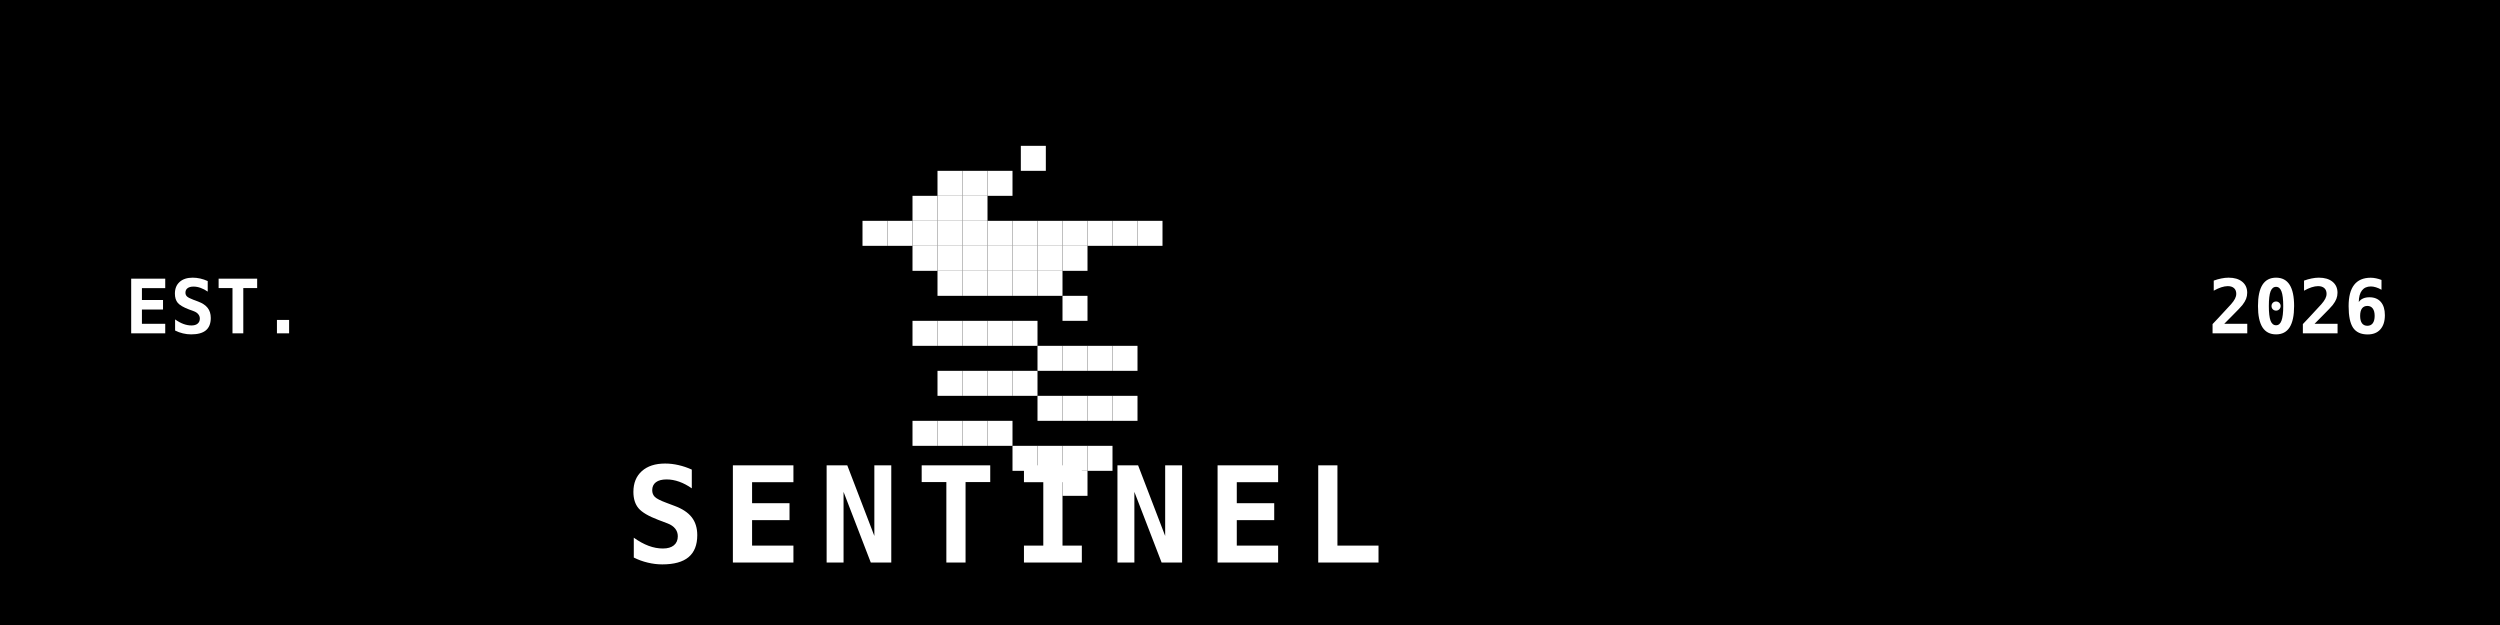
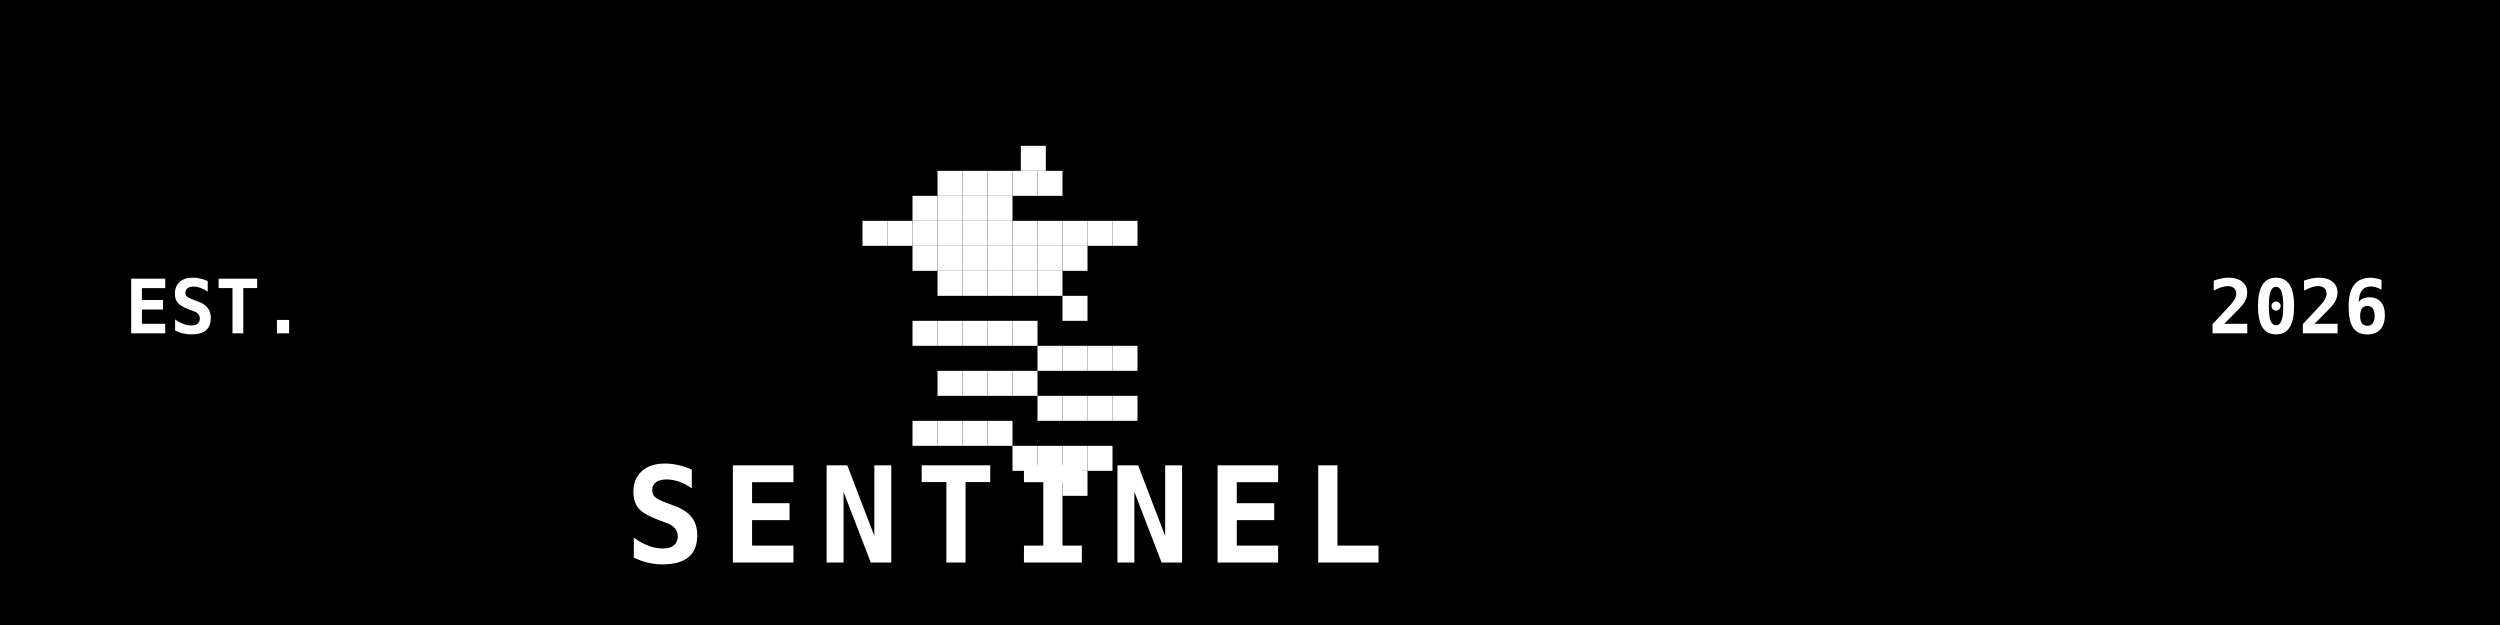
<svg xmlns="http://www.w3.org/2000/svg" viewBox="0 0 600 150" fill="none">
  <rect width="600" height="150" fill="#000000" />
  <text x="30" y="80" font-family="monospace" font-size="18" fill="#FFFFFF" font-weight="bold">EST.</text>
  <g fill="#FFFFFF">
    <rect x="245" y="35" width="6" height="6" />
    <rect x="225" y="41" width="6" height="6" />
    <rect x="231" y="41" width="6" height="6" />
    <rect x="237" y="41" width="6" height="6" />
+     <rect x="243" y="41" width="6" height="6" />
+     <rect x="249" y="41" width="6" height="6" />
    <rect x="219" y="47" width="6" height="6" />
    <rect x="225" y="47" width="6" height="6" />
    <rect x="231" y="47" width="6" height="6" />
+     <rect x="237" y="47" width="6" height="6" />
    <rect x="207" y="53" width="6" height="6" />
    <rect x="213" y="53" width="6" height="6" />
    <rect x="219" y="53" width="6" height="6" />
    <rect x="225" y="53" width="6" height="6" />
    <rect x="231" y="53" width="6" height="6" />
    <rect x="237" y="53" width="6" height="6" />
    <rect x="243" y="53" width="6" height="6" />
    <rect x="249" y="53" width="6" height="6" />
    <rect x="255" y="53" width="6" height="6" />
    <rect x="261" y="53" width="6" height="6" />
    <rect x="267" y="53" width="6" height="6" />
-     <rect x="273" y="53" width="6" height="6" />
    <rect x="219" y="59" width="6" height="6" />
    <rect x="225" y="59" width="6" height="6" />
    <rect x="231" y="59" width="6" height="6" />
    <rect x="237" y="59" width="6" height="6" />
    <rect x="243" y="59" width="6" height="6" />
    <rect x="249" y="59" width="6" height="6" />
    <rect x="255" y="59" width="6" height="6" />
    <rect x="225" y="65" width="6" height="6" />
    <rect x="231" y="65" width="6" height="6" />
    <rect x="237" y="65" width="6" height="6" />
    <rect x="243" y="65" width="6" height="6" />
    <rect x="249" y="65" width="6" height="6" />
    <rect x="255" y="71" width="6" height="6" />
    <rect x="219" y="77" width="6" height="6" />
    <rect x="225" y="77" width="6" height="6" />
    <rect x="231" y="77" width="6" height="6" />
    <rect x="237" y="77" width="6" height="6" />
    <rect x="243" y="77" width="6" height="6" />
    <rect x="249" y="83" width="6" height="6" />
    <rect x="255" y="83" width="6" height="6" />
    <rect x="261" y="83" width="6" height="6" />
    <rect x="267" y="83" width="6" height="6" />
    <rect x="225" y="89" width="6" height="6" />
    <rect x="231" y="89" width="6" height="6" />
    <rect x="237" y="89" width="6" height="6" />
    <rect x="243" y="89" width="6" height="6" />
    <rect x="249" y="95" width="6" height="6" />
    <rect x="255" y="95" width="6" height="6" />
    <rect x="261" y="95" width="6" height="6" />
    <rect x="267" y="95" width="6" height="6" />
    <rect x="219" y="101" width="6" height="6" />
    <rect x="225" y="101" width="6" height="6" />
    <rect x="231" y="101" width="6" height="6" />
    <rect x="237" y="101" width="6" height="6" />
    <rect x="243" y="107" width="6" height="6" />
    <rect x="249" y="107" width="6" height="6" />
    <rect x="255" y="107" width="6" height="6" />
    <rect x="261" y="107" width="6" height="6" />
    <rect x="255" y="113" width="6" height="6" />
  </g>
  <text x="530" y="80" font-family="monospace" font-size="18" fill="#FFFFFF" font-weight="bold">2026</text>
  <text x="150" y="135" font-family="monospace" font-size="32" fill="#FFFFFF" font-weight="bold" letter-spacing="4">SENTINEL</text>
</svg>
